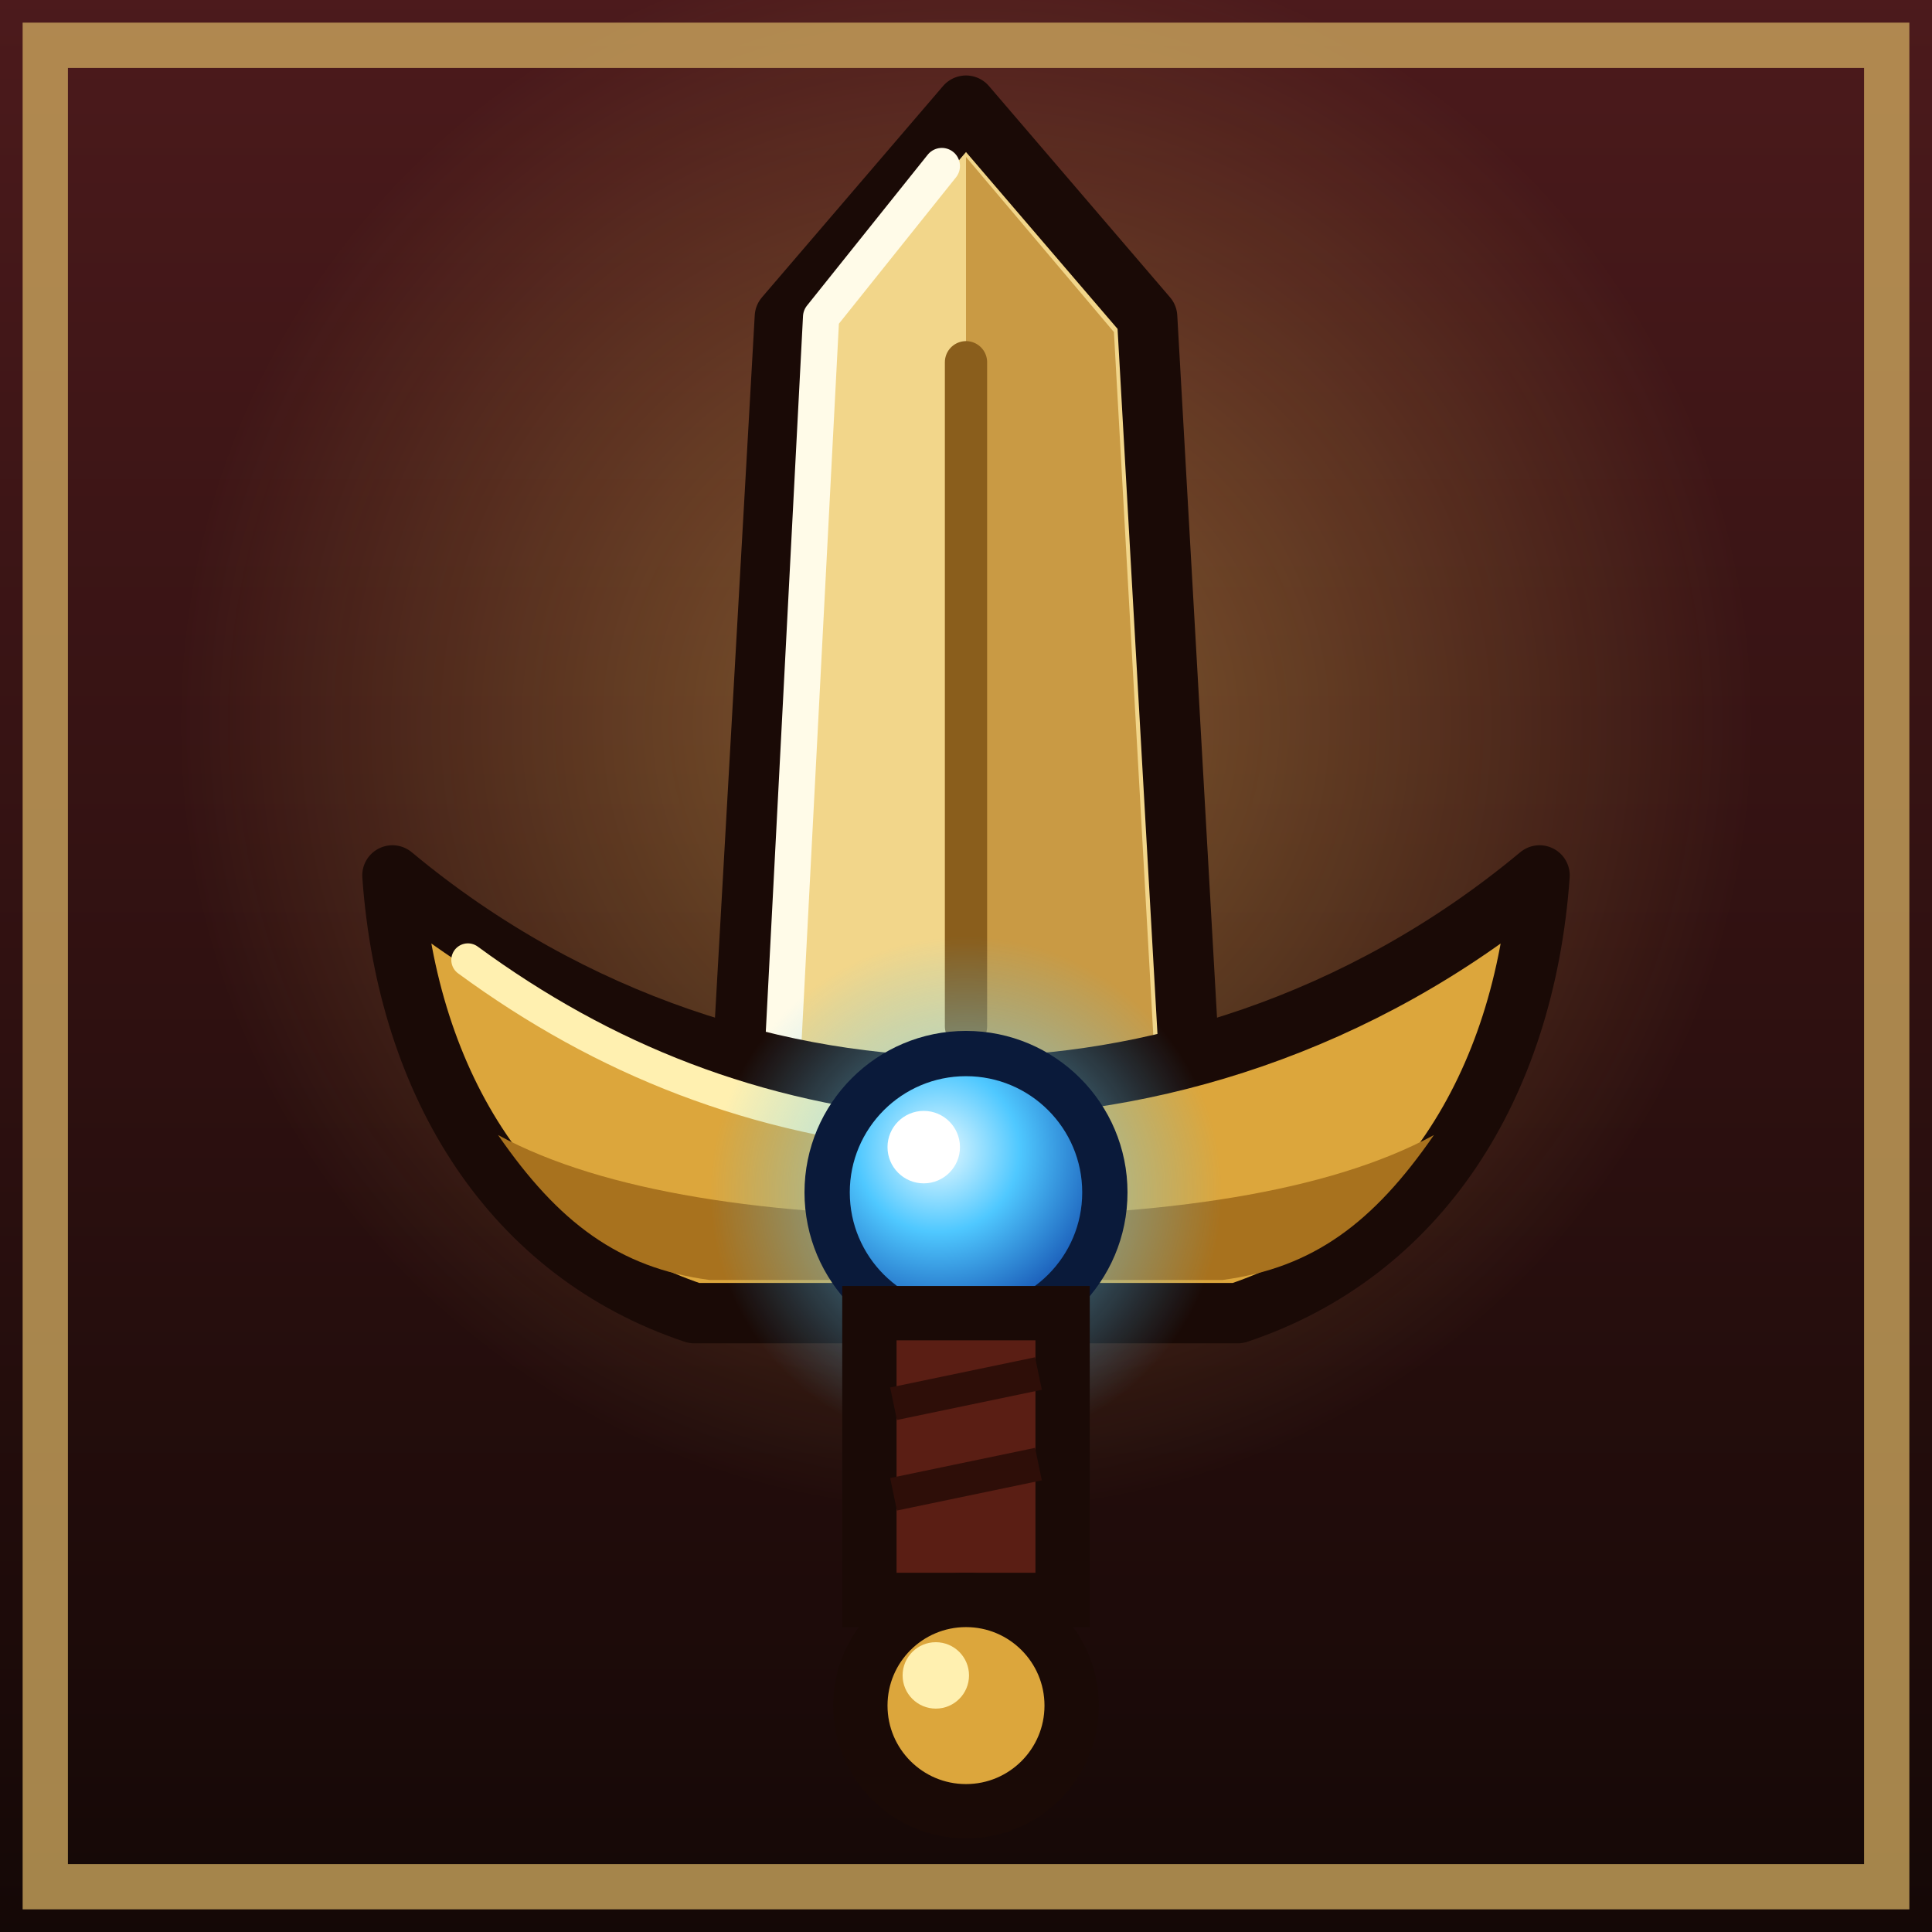
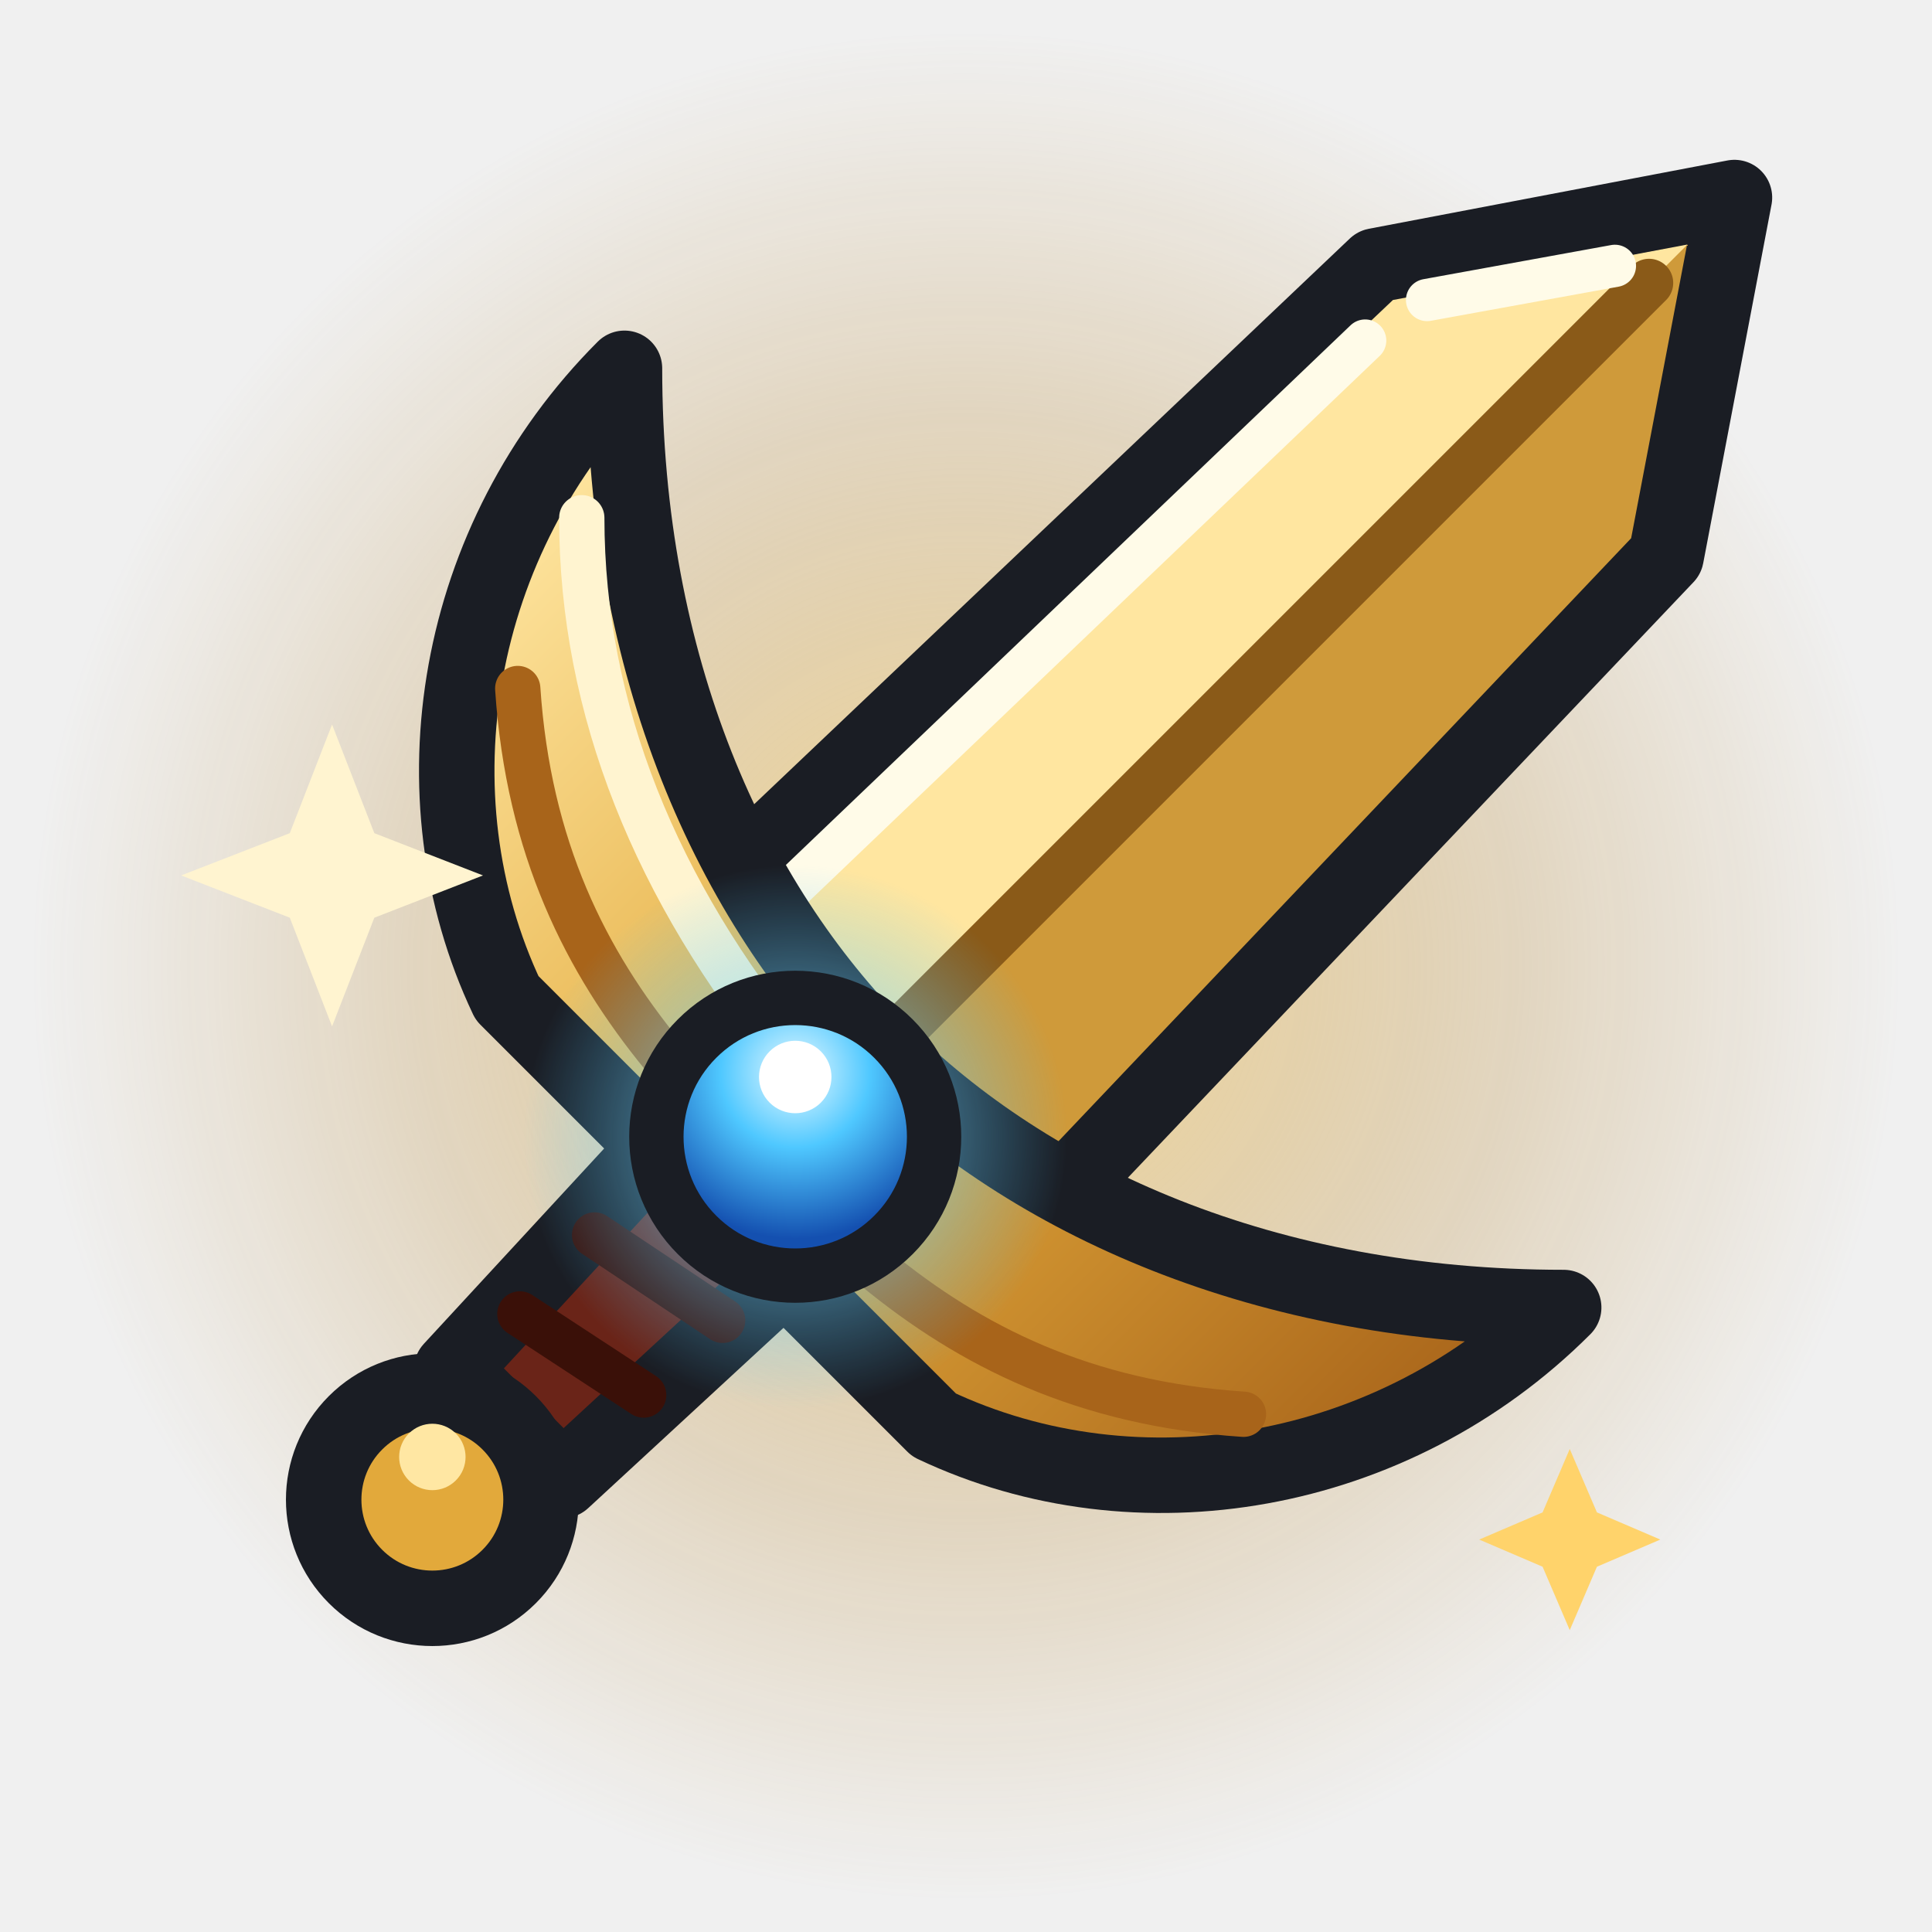
<svg xmlns="http://www.w3.org/2000/svg" width="128" height="128" viewBox="0 0 64 64">
  <defs>
-     <linearGradient id="bg" x1="0" y1="0" x2="0" y2="1">
-       <stop offset="0" stop-color="#4c1a1c" />
-       <stop offset="1" stop-color="#140806" />
+     <radialGradient id="aura" cx="32" cy="32" r="31" gradientUnits="userSpaceOnUse">
+       <stop offset="0" stop-color="#ffcf5a" stop-opacity="0.58" />
+       <stop offset="0.6" stop-color="#b07a1a" stop-opacity="0.22" />
+       <stop offset="1" stop-color="#b07a1a" stop-opacity="0" />
+     </radialGradient>
+     <linearGradient id="gold" x1="10" y1="0" x2="54" y2="0" gradientUnits="userSpaceOnUse">
+       <stop offset="0" stop-color="#ffe7a3" />
+       <stop offset="0.5" stop-color="#e2a93b" />
+       <stop offset="1" stop-color="#a8641a" />
    </linearGradient>
-     <radialGradient id="aura">
-       <stop offset="0" stop-color="#ffcf5a" stop-opacity="0.38" />
-       <stop offset="1" stop-color="#ffcf5a" stop-opacity="0" />
-     </radialGradient>
-     <radialGradient id="gemglow">
-       <stop offset="0" stop-color="#8fe0ff" stop-opacity="0.85" />
+     <radialGradient id="gemglow" cx="32" cy="40" r="9" gradientUnits="userSpaceOnUse">
+       <stop offset="0" stop-color="#8fe0ff" stop-opacity="0.9" />
      <stop offset="1" stop-color="#4fc8ff" stop-opacity="0" />
    </radialGradient>
-     <radialGradient id="gem" cx="0.4" cy="0.35" r="0.65">
+     <radialGradient id="gem" cx="30.5" cy="38.5" r="5.5" gradientUnits="userSpaceOnUse">
      <stop offset="0" stop-color="#eafaff" />
      <stop offset="0.45" stop-color="#4fc8ff" />
      <stop offset="1" stop-color="#1450b0" />
    </radialGradient>
  </defs>
-   <rect width="64" height="64" fill="url(#bg)" />
-   <circle cx="32" cy="24" r="26" fill="url(#aura)" />
-   <path d="M 32 3.5 L 38 10.5 L 39.5 37 L 24.5 37 L 26 10.5 Z" fill="#f2d68a" stroke="#1a0a06" stroke-width="2" stroke-linejoin="round" />
-   <path d="M 32 5.2 L 36.9 11 L 38.3 36 L 32 36 Z" fill="#c99a44" />
-   <path d="M 32 12 L 32 34" stroke="#8a5e1c" stroke-width="1.4" stroke-linecap="round" />
-   <path d="M 31.2 5.5 L 27.2 10.5 L 25.9 35.5" fill="none" stroke="#fffbe8" stroke-width="1.2" stroke-linecap="round" stroke-linejoin="round" />
-   <path d="M 32 36 C 26 36 19 34 13 29 C 13.5 36 17 41.5 23 43.5 L 41 43.5 C 47 41.5 50.5 36 51 29 C 45 34 38 36 32 36 Z" fill="#dca63c" stroke="#1a0a06" stroke-width="2" stroke-linejoin="round" />
-   <path d="M 16.5 37.6 C 18.5 40.5 20.5 42 23.5 42.4 L 40.5 42.4 C 43.5 42 45.5 40.5 47.5 37.6 C 44 39.5 38.5 40.3 32 40.3 C 25.5 40.3 20 39.5 16.5 37.6 Z" fill="#a8721e" />
-   <path d="M 15.5 31.8 C 20 35.1 25 37.1 31 37.6" fill="none" stroke="#fff0b0" stroke-width="1.1" stroke-linecap="round" />
-   <circle cx="32" cy="39.5" r="8.5" fill="url(#gemglow)" />
-   <circle cx="32" cy="39.5" r="4.6" fill="url(#gem)" stroke="#0a1a3a" stroke-width="1.5" />
-   <circle cx="30.6" cy="38" r="1.2" fill="#ffffff" />
-   <rect x="28.8" y="43.5" width="6.4" height="9.5" fill="#5a1e14" stroke="#1a0a06" stroke-width="1.8" />
-   <path d="M 29.6 46.5 L 34.4 45.5 M 29.6 49.5 L 34.4 48.5" stroke="#2e0e08" stroke-width="1.1" />
-   <circle cx="32" cy="56.5" r="3.5" fill="#dca63c" stroke="#1a0a06" stroke-width="1.8" />
-   <circle cx="31" cy="55.5" r="1.1" fill="#fff0b0" />
-   <rect x="1.5" y="1.5" width="61" height="61" fill="none" stroke="#c9a45c" stroke-width="1.5" opacity="0.8" />
+   <circle cx="32" cy="32" r="31" fill="url(#aura)" />
+   <g transform="rotate(45 32 32)">
+     <path d="M 32 -4 L 38.8 6 L 39.6 37 L 24.4 37 L 25.2 6 Z" fill="#cf9a3a" stroke="#1a1d24" stroke-width="2.5" stroke-linejoin="round" />
+     <path d="M 26.4 6.4 L 32 -1.8 L 32 36 L 25.6 36 Z" fill="#ffe6a0" />
+     <path d="M 32 0 L 32 35" stroke="#8a5a18" stroke-width="1.6" stroke-linecap="round" />
+     <path d="M 26.7 8 L 26.1 34.5 M 27.2 5.6 L 30.8 0.4" stroke="#fffbe8" stroke-width="1.4" stroke-linecap="round" />
+     <path d="M 32 36 C 25 36 17 33 10 26 C 10 34 15 41 22 43.5 L 42 43.5 C 49 41 54 34 54 26 C 47 33 39 36 32 36 Z" fill="url(#gold)" stroke="#1a1d24" stroke-width="2.5" stroke-linejoin="round" />
+     <path d="M 12.5 30.5 C 17 35 23 37.5 30 38.2" fill="none" stroke="#fff4d0" stroke-width="1.5" stroke-linecap="round" />
+     <path d="M 15 36 C 19 39.5 23 40.8 27 41.2 M 49 36 C 45 39.5 41 40.8 37 41.2" fill="none" stroke="#a8641a" stroke-width="1.5" stroke-linecap="round" />
+     <path d="M 29 43.5 L 35 43.5 L 34.6 53.5 L 29.4 53.5 Z" fill="#6a2418" stroke="#1a1d24" stroke-width="2.5" stroke-linejoin="round" />
+     <path d="M 29.6 47 L 34.6 46 M 29.7 50.6 L 34.5 49.6" stroke="#3a1008" stroke-width="1.5" stroke-linecap="round" />
+     <circle cx="32" cy="57" r="3.6" fill="#e2a93b" stroke="#1a1d24" stroke-width="2.5" />
+     <circle cx="31" cy="56" r="1.1" fill="#ffe7a3" />
+     <circle cx="32" cy="40" r="9" fill="url(#gemglow)" />
+     <circle cx="32" cy="40" r="4.6" fill="url(#gem)" stroke="#1a1d24" stroke-width="1.8" />
+     <circle cx="30.6" cy="38.6" r="1.2" fill="#ffffff" />
+   </g>
+   <path d="M 11 24 L 12.4 27.6 L 16 29 L 12.4 30.4 L 11 34 L 9.6 30.4 L 6 29 L 9.6 27.6 Z" fill="#fff4d0" />
+   <path d="M 52 48 L 52.9 50.1 L 55 51 L 52.9 51.9 L 52 54 L 51.1 51.9 L 49 51 L 51.1 50.1 Z" fill="#ffd36b" />
</svg>
